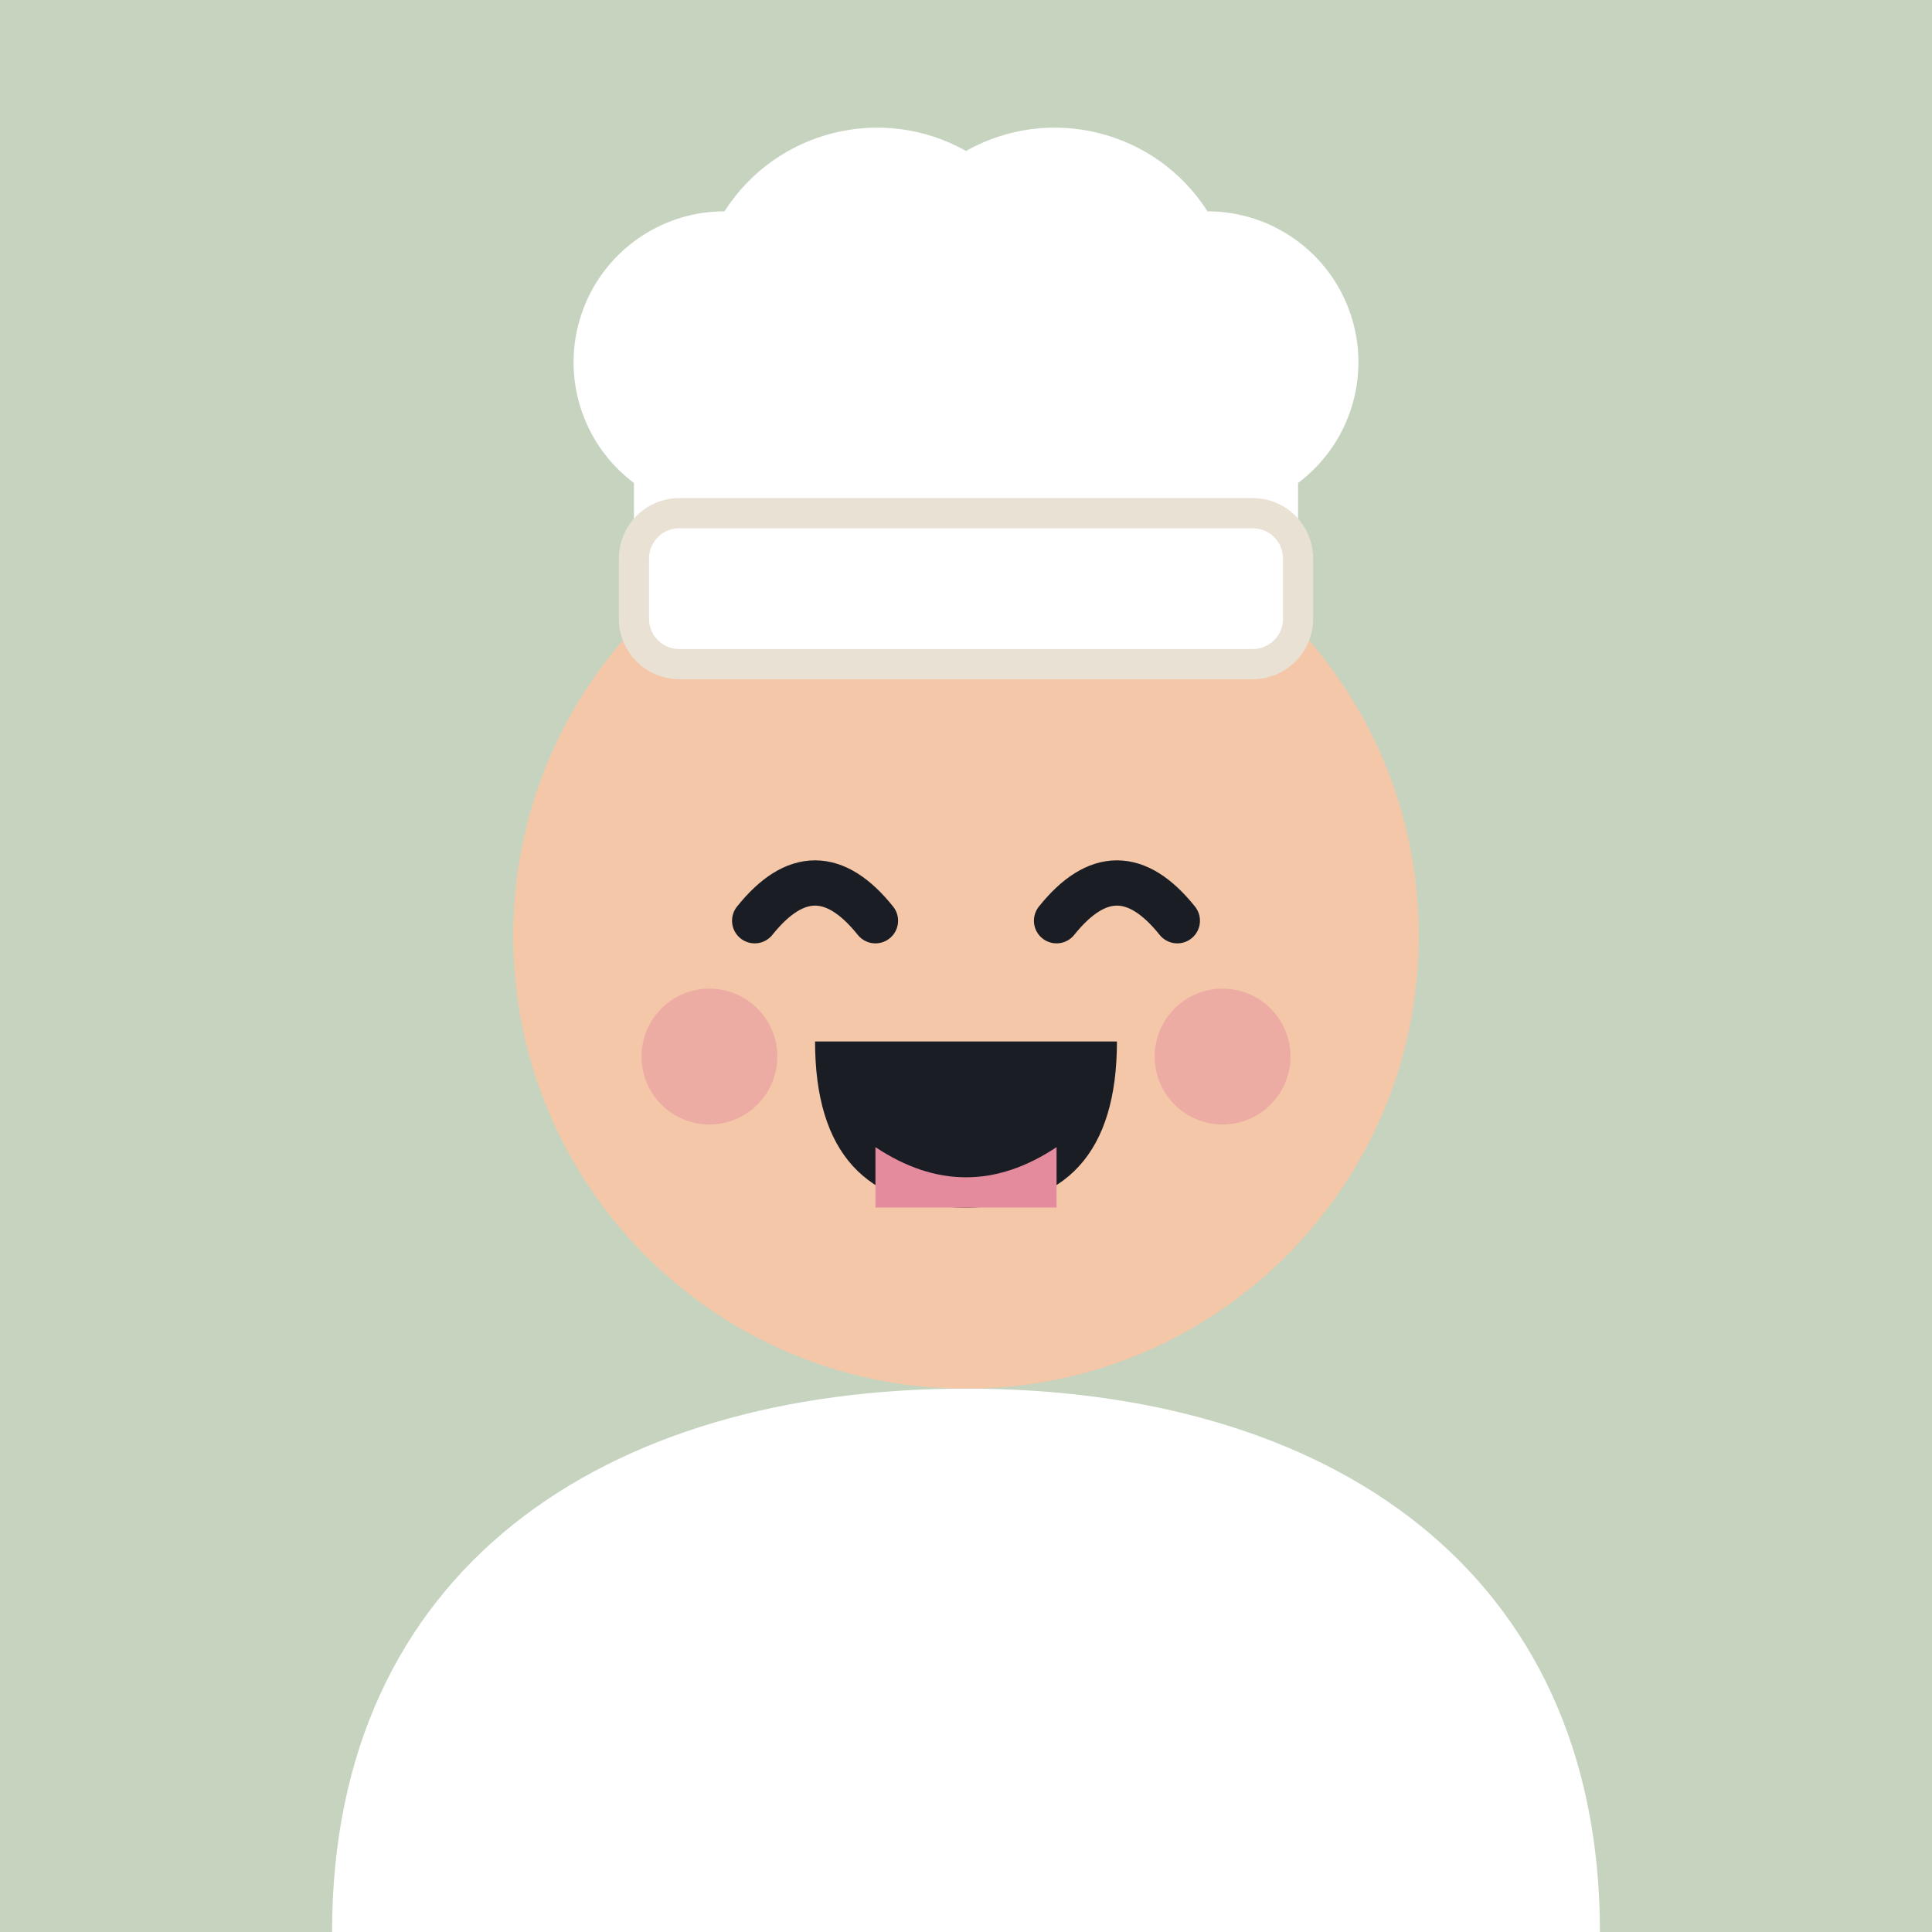
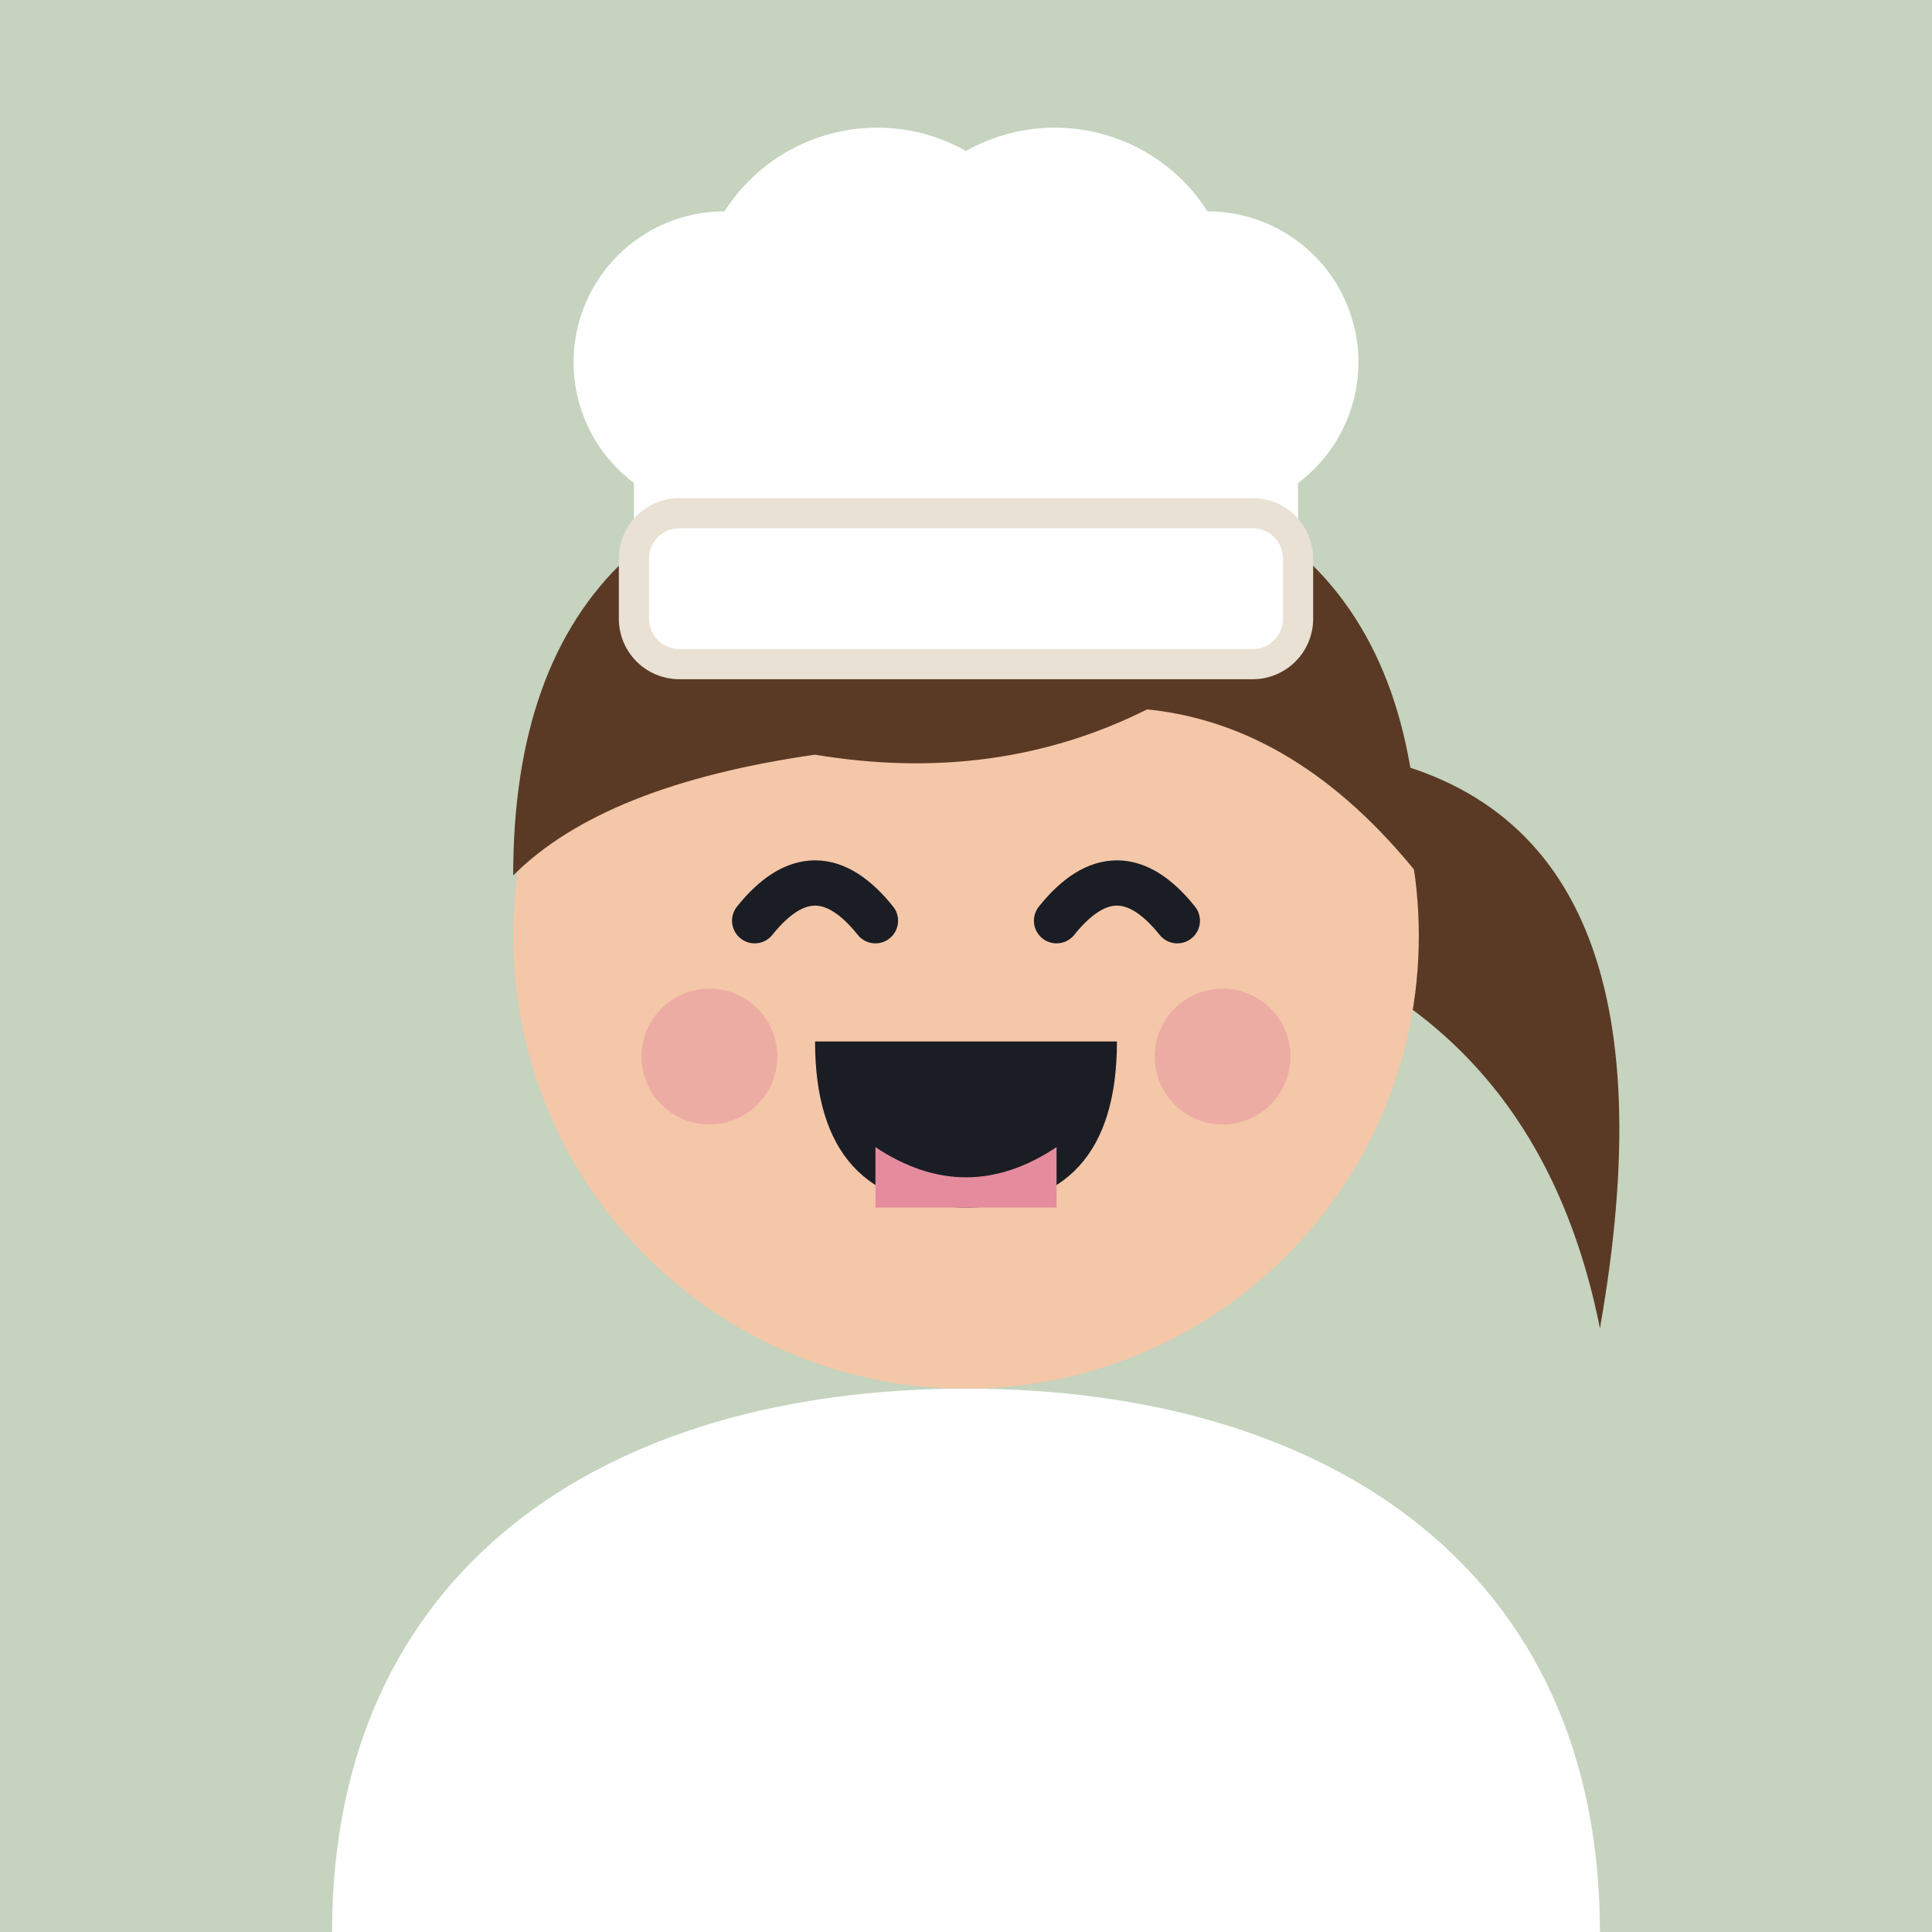
<svg xmlns="http://www.w3.org/2000/svg" viewBox="0 0 128 128">
  <rect width="128" height="128" fill="#C5D3BF" />
  <path d="M22 128c0-24 18-36 42-36s42 12 42 36z" fill="#FFFFFF" />
+   <path d="M90 50q22 4 16 38q-4-20-22-26z" fill="#5A3A24" />
  <circle cx="64" cy="62" r="30" fill="#F4C7A8" />
  <circle cx="47" cy="70" r="4.5" fill="#E58B9E" opacity=".45" />
  <circle cx="81" cy="70" r="4.5" fill="#E58B9E" opacity=".45" />
  <path d="M50 61q4-5 8 0M70 61q4-5 8 0" stroke="#1A1D24" stroke-width="3" fill="none" stroke-linecap="round" />
  <path d="M54 69h20q0 11-10 11t-10-11z" fill="#1A1D24" />
  <path d="M58 76q6 4 12 0v4h-12z" fill="#E58B9E" />
+   <path d="M34 58q0-28 30-28t30 28q-8-10-18-11-10 5-22 3-14 2-20 8z" fill="#5A3A24" />
  <path d="M42 40h44v-8a10 10 0 0 0-6-18 12 12 0 0 0-16-4 12 12 0 0 0-16 4 10 10 0 0 0-6 18z" fill="#FFFFFF" />
  <rect x="42" y="34" width="44" height="10" rx="3" fill="#FFFFFF" stroke="#E9E1D3" stroke-width="2" />
</svg>
